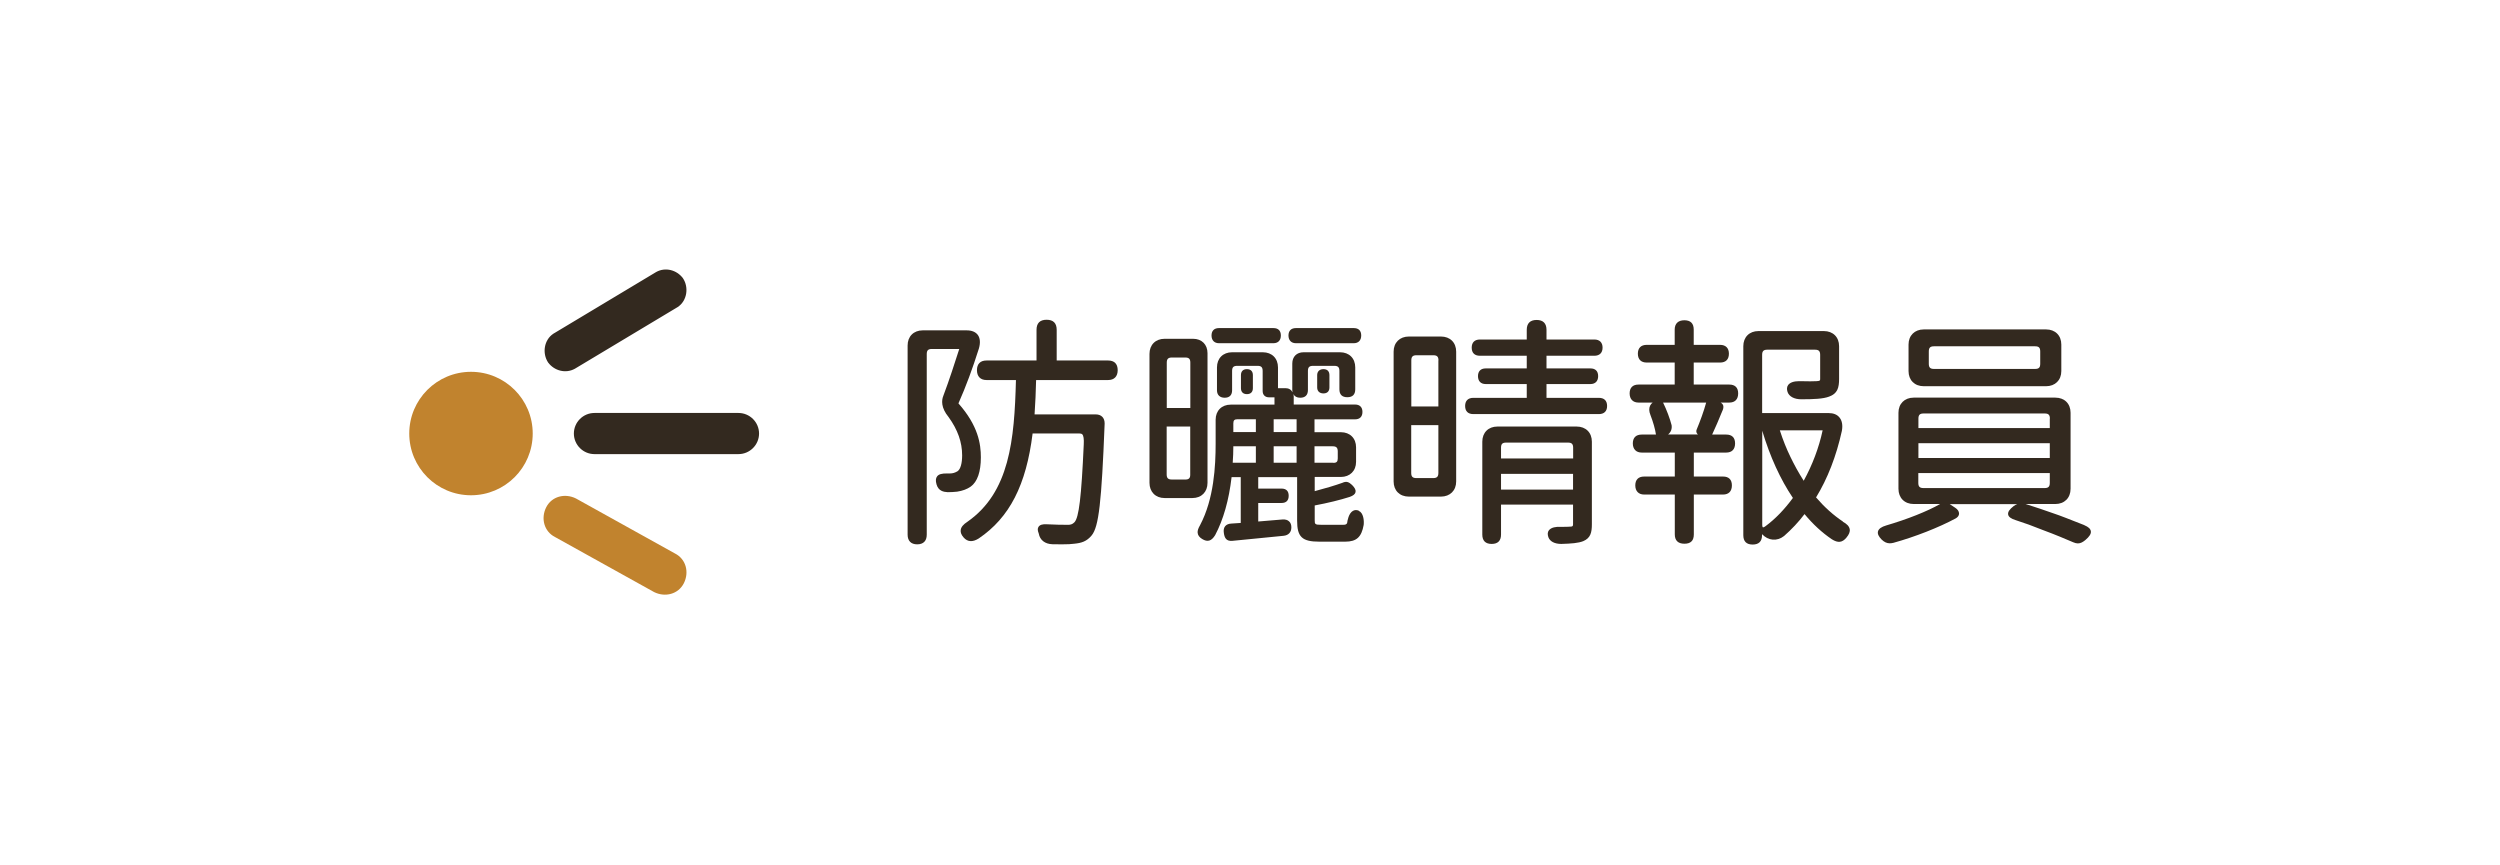
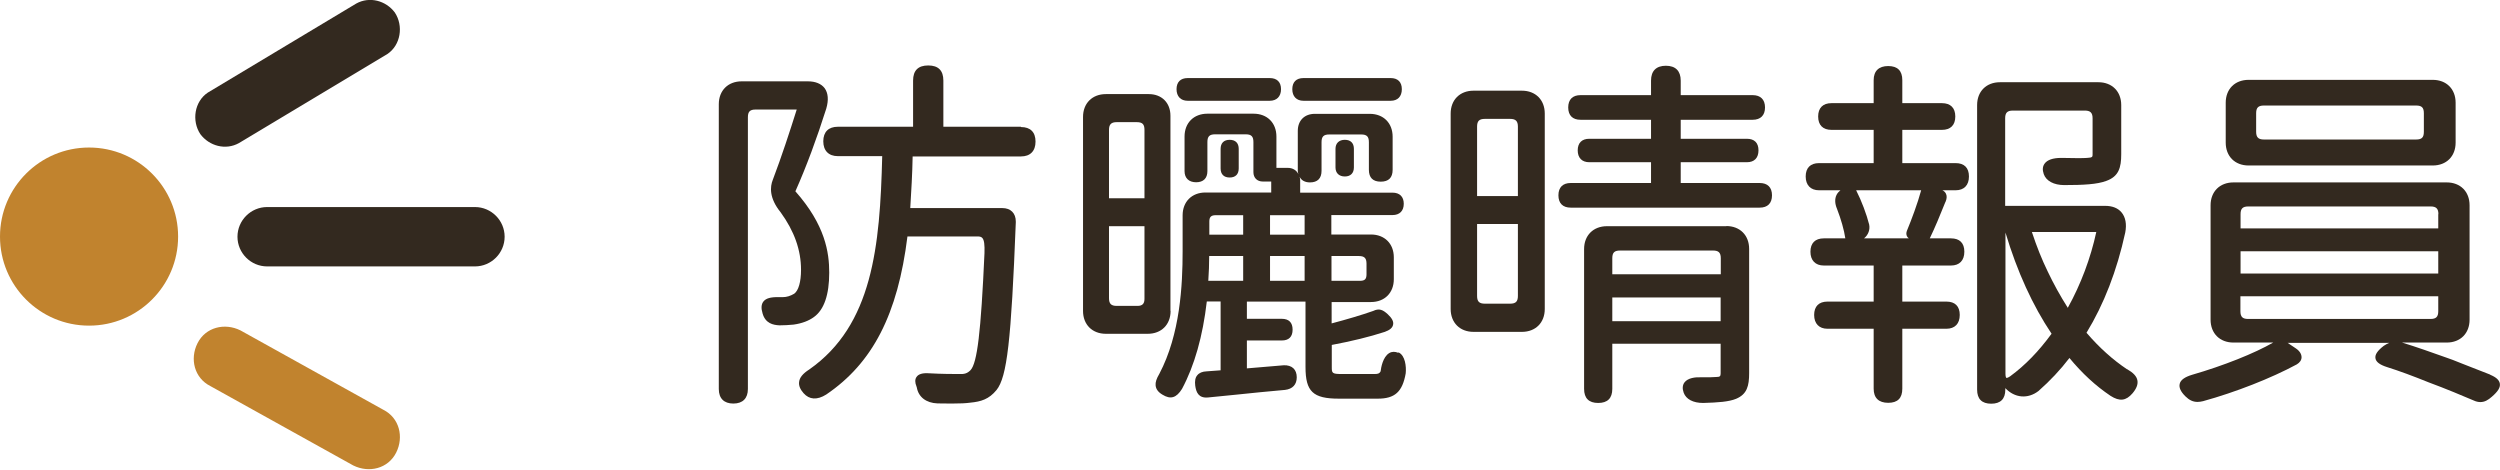
- <svg xmlns="http://www.w3.org/2000/svg" viewBox="0 0 243 84" role="img" data-asset="lockup-horizontal" data-concept="06-broadcast-mark">
+ <svg xmlns="http://www.w3.org/2000/svg" viewBox="0 0 168.44 31.61" role="img" data-asset="lockup-horizontal" data-concept="06-broadcast-mark">
  <g data-part="mark">
-     <circle cx="45.78" cy="42.14" r="6" fill="#C1832E" />
-     <path d="M55.88,35.84l10-6c.9-.6,1.1-1.9.5-2.8-.6-.8-1.7-1.1-2.6-.6l-10,6c-.9.6-1.1,1.9-.5,2.8.6.8,1.7,1.1,2.6.6Z" fill="#33291F" />
-     <path d="M57.78,44.14h14c1.1,0,2-.9,2-2s-.9-2-2-2h-14c-1.1,0-2,.9-2,2s.9,2,2,2Z" fill="#33291F" />
-     <path d="M53.95,52.2l9.63,5.35c1.07.53,2.35.21,2.89-.86s.21-2.35-.86-2.89h0l-9.63-5.35c-1.07-.53-2.35-.21-2.89.86s-.21,2.35.86,2.89Z" fill="#C1832E" />
+     <circle cx="6" cy="15.94" r="6" fill="#C1832E" />
+     <path d="M16.1,9.64l10-6c.9-.6,1.1-1.9.5-2.8-.6-.8-1.7-1.1-2.6-.6l-10,6c-.9.6-1.1,1.9-.5,2.8.6.8,1.7,1.1,2.6.6Z" fill="#33291F" />
+     <path d="M18,17.95h14c1.1,0,2-.9,2-2s-.9-2-2-2h-14c-1.1,0-2,.9-2,2s.9,2,2,2Z" fill="#33291F" />
+     <path d="M14.17,26.01l9.63,5.35c1.07.53,2.35.21,2.89-.86s.21-2.35-.86-2.89h0l-9.63-5.35c-1.07-.53-2.35-.21-2.89.86s-.21,2.35.86,2.89Z" fill="#C1832E" />
  </g>
  <g data-part="wordmark">
-     <path d="M107.71,35.04h-5v-2.98c0-.65-.33-.98-.98-.98s-.98.33-.98.98v2.98h-4.86c-.6,0-.93.33-.93.94s.34.96.93.96h2.86c-.15,5.85-.62,10.91-4.71,13.77-.42.27-.63.53-.66.82-.03.23.07.47.29.72.38.43.87.46,1.46.09,3-2.03,4.62-5.19,5.24-10.21h4.52c.15,0,.25.03.31.09.12.13.17.44.14.99-.23,5.12-.47,7.09-.9,7.55-.21.21-.39.27-.76.25-.32,0-1.08,0-1.92-.05-.41-.03-.68.05-.81.24-.11.15-.1.36,0,.61,0,.02.01.04.02.06.11.62.6,1.01,1.33,1.03.35,0,.66.01.92.01.54,0,.93-.02,1.2-.06.7-.07,1.21-.22,1.7-.82.68-.85.95-3.17,1.25-10.82v-.07c0-.53-.33-.86-.86-.86h-5.95c.07-1.12.13-2.22.15-3.34h7c.59,0,.93-.35.93-.96s-.33-.94-.93-.94Z" fill="#33291F" />
-     <path d="M95.34,44.46c0-1.3-.25-3.07-2.18-5.25.71-1.59,1.39-3.43,1.99-5.34.16-.55.12-1.01-.11-1.32-.22-.29-.59-.44-1.08-.44h-4.27c-.88,0-1.47.59-1.47,1.47v18.39c0,.6.33.94.93.94s.93-.33.93-.94v-17.55c0-.36.13-.5.5-.5h2.66,0c-.44,1.37-.98,3.05-1.54,4.53-.19.45-.25,1.18.51,2.1.88,1.22,1.31,2.43,1.31,3.71,0,.78-.16,1.34-.44,1.54-.25.15-.48.22-.74.22h-.28c-.5-.01-.81.07-.97.28-.14.18-.16.43-.06.78.18.64.68.74,1.09.76.31,0,.61-.02.91-.05.54-.08.98-.25,1.32-.49.65-.47.99-1.43.99-2.86Z" fill="#33291F" />
-     <path d="M117.37,46.93v-12.6c0-.84-.56-1.4-1.4-1.4h-2.77c-.88,0-1.47.59-1.47,1.47v12.53c0,.88.59,1.48,1.47,1.48h2.7c.88,0,1.47-.59,1.47-1.48ZM115.69,41.46v4.7c0,.31-.14.45-.45.45h-1.34c-.36,0-.5-.14-.5-.5v-4.65h2.28ZM113.41,39.66v-4.41c0-.36.14-.5.5-.5h1.29c.36,0,.5.13.5.5v4.41h-2.28Z" fill="#33291F" />
-     <path d="M128.03,36.46v1.2c0,.36.23.58.61.58s.58-.22.58-.58v-1.2c0-.37-.21-.58-.58-.58s-.61.22-.61.58Z" fill="#33291F" />
-     <path d="M118.48,33.36h5.3c.45,0,.72-.28.72-.75s-.26-.72-.72-.72h-5.3c-.46,0-.72.26-.72.72s.27.75.72.75Z" fill="#33291F" />
-     <path d="M132.08,49.64h0c-.21-.09-.41-.08-.58.02-.41.24-.53.94-.56,1.18-.06.13-.16.17-.38.17h-2.13c-.62,0-.64-.06-.64-.45v-1.43c1.28-.24,2.46-.53,3.4-.83.34-.12.53-.27.57-.47.04-.2-.07-.42-.34-.69-.3-.28-.54-.4-.94-.21-.73.26-1.7.55-2.69.81v-1.38h2.54c.88,0,1.48-.59,1.48-1.47v-1.41c0-.88-.59-1.47-1.48-1.47h-2.56v-1.25h3.94c.46,0,.72-.26.72-.72s-.26-.72-.72-.72h-5.96v-.8c0-.08-.02-.15-.04-.22.12.23.34.36.67.36.49,0,.75-.26.75-.75v-1.85c0-.36.13-.5.5-.5h2.06c.36,0,.5.13.5.5v1.78c0,.51.26.77.77.77s.77-.26.77-.77v-2.13c0-.88-.59-1.47-1.48-1.47h-3.54c-.67,0-1.1.43-1.1,1.1v2.58c0,.08.02.15.03.21-.13-.25-.37-.4-.69-.4h-.73v-2.02c0-.88-.59-1.47-1.48-1.47h-2.98c-.88,0-1.47.59-1.47,1.47v2.23c0,.45.28.72.75.72s.72-.26.72-.72v-1.88c0-.36.13-.5.5-.5h1.97c.36,0,.5.13.5.5v1.95c0,.37.24.61.61.61h.54v.71h-4.25c-.88,0-1.47.59-1.47,1.47v2.32c0,2.17-.16,5.36-1.51,7.92-.18.31-.26.54-.24.74.02.24.16.44.44.61.52.32.9.21,1.26-.37.8-1.51,1.34-3.4,1.6-5.64h.89v4.45l-.9.06c-.28.01-.48.1-.61.25-.13.16-.18.38-.13.68.06.41.2.81.83.75.57-.06,1.19-.12,1.83-.18.99-.1,2.06-.21,3.14-.31.49-.05.76-.35.76-.82,0-.25-.07-.45-.22-.58-.14-.14-.36-.2-.61-.19l-2.39.2v-1.8h2.26c.46,0,.7-.24.7-.7s-.24-.7-.7-.7h-2.26v-1.11h3.78v4.23c0,1.58.48,2.04,2.16,2.04h2.51c1.1,0,1.59-.44,1.8-1.63.05-.44-.03-1.17-.47-1.36ZM129.6,44.98h-1.83v-1.6h1.76c.36,0,.5.13.5.5v.68c0,.31-.11.43-.43.43ZM119.88,42v-.85c0-.29.11-.4.4-.4h1.79v1.25h-2.19ZM122.07,43.38v1.6h-2.25c.04-.54.06-1.09.06-1.6h2.19ZM123.8,42v-1.25h2.23v1.25h-2.23ZM123.8,44.98v-1.6h2.23v1.6h-2.23Z" fill="#33291F" />
-     <path d="M121.78,37.73v-1.27c0-.37-.21-.58-.58-.58s-.58.21-.58.58v1.27c0,.37.21.58.58.58s.58-.21.58-.58Z" fill="#33291F" />
-     <path d="M125.96,33.36h5.63c.45,0,.72-.28.72-.75s-.26-.72-.72-.72h-5.63c-.46,0-.72.26-.72.72s.27.75.72.75Z" fill="#33291F" />
-     <path d="M153.27,41.46h-7.72c-.88,0-1.47.59-1.47,1.47v9.03c0,.6.31.91.91.91s.91-.31.91-.91v-2.91h7v1.9c0,.18-.03.24-.28.24-.16.02-.52.02-.97.02-.38-.02-.87.04-1.1.34-.13.17-.14.39-.05.66.15.42.61.66,1.26.66.99-.03,1.65-.08,2.13-.27.71-.3.84-.83.84-1.65v-8.02c0-.88-.59-1.47-1.48-1.47ZM145.9,44.56v-1.04c0-.36.13-.5.5-.5h6.01c.36,0,.5.14.5.5v1.04h-7ZM152.9,46.06v1.53h-7v-1.53h7Z" fill="#33291F" />
-     <path d="M155.41,38.67h-5.09v-1.34h4.27c.47,0,.75-.28.75-.77s-.27-.75-.75-.75h-4.27v-1.23h4.65c.51,0,.8-.29.8-.79s-.29-.79-.8-.79h-4.65v-.94c0-.63-.33-.96-.96-.96s-.96.33-.96.96v.94h-4.55c-.51,0-.8.28-.8.79s.28.79.8.79h4.55v1.23h-3.99c-.48,0-.75.27-.75.75s.27.77.75.77h3.99v1.34h-5.19c-.51,0-.8.28-.8.79s.28.79.8.79h12.2c.51,0,.8-.28.8-.79s-.28-.79-.8-.79Z" fill="#33291F" />
-     <path d="M140.06,32.71h-3.12c-.88,0-1.48.59-1.48,1.47v12.62c0,.88.59,1.47,1.48,1.47h3.12c.88,0,1.48-.59,1.48-1.47v-12.62c0-.88-.59-1.47-1.48-1.47ZM139.81,41.32v4.65c0,.36-.14.5-.5.5h-1.64c-.36,0-.5-.14-.5-.5v-4.65h2.63ZM139.81,35.03v4.48h-2.63v-4.48c0-.36.14-.5.5-.5h1.64c.36,0,.5.14.5.5Z" fill="#33291F" />
-     <path d="M168.08,37.38h-3.45v-2.14h2.56c.56,0,.86-.31.86-.86s-.31-.86-.86-.86h-2.56v-1.48c0-.61-.31-.91-.91-.91s-.94.32-.94.91v1.48h-2.72c-.56,0-.86.31-.86.86s.31.86.86.86h2.72v2.14h-3.52c-.56,0-.86.31-.86.86s.32.89.86.89h1.38c-.11.08-.19.18-.25.3-.12.25-.11.56.03.9.26.67.46,1.37.54,1.91h-1.39c-.56,0-.86.31-.86.86s.32.89.86.89h3.22v2.33h-2.98c-.56,0-.86.31-.86.86s.32.89.86.89h2.98v3.87c0,.6.32.91.94.91s.91-.31.91-.91v-3.87h2.84c.55,0,.86-.32.86-.89s-.31-.86-.86-.86h-2.84v-2.33h3.15c.55,0,.86-.32.86-.89s-.31-.86-.86-.86h-1.37c.32-.67.67-1.51,1-2.32l.03-.06c.08-.21.09-.39.01-.53-.05-.09-.12-.15-.22-.2h.85c.55,0,.86-.32.86-.89s-.31-.86-.86-.86ZM162.49,41.36c-.18-.69-.49-1.52-.84-2.23h4.19c-.23.85-.62,1.9-.92,2.61-.05.12-.05.24,0,.34.03.06.07.11.12.15h-2.9c.29-.23.39-.58.34-.88Z" fill="#33291F" />
-     <path d="M179.14,50.7c-.93-.62-1.79-1.39-2.62-2.35,1.12-1.83,1.97-4.01,2.51-6.47.1-.55.02-1-.24-1.31-.23-.28-.59-.42-1.05-.42h-6.46v-5.66c0-.36.14-.5.5-.5h4.64c.36,0,.5.14.5.5v2.32c0,.18,0,.22-.37.24-.23.02-.82.02-1.58,0-.03,0-.07,0-.1,0-.51,0-.88.13-1.06.37-.13.18-.15.41-.06.68.15.44.65.71,1.33.71,1.24,0,2.13-.04,2.71-.26.81-.29.97-.85.97-1.73v-3.17c0-.88-.59-1.47-1.48-1.47h-6.36c-.88,0-1.47.59-1.47,1.47v18.37c0,.61.31.91.91.91s.91-.31.91-.91v-.1c.6.64,1.46.72,2.14.18.74-.65,1.41-1.36,1.99-2.13.83,1,1.7,1.8,2.66,2.45.59.37,1,.33,1.41-.16.26-.31.37-.58.32-.83-.05-.27-.26-.5-.67-.72ZM174.27,48.4c-.84,1.14-1.71,2.04-2.67,2.75-.15.11-.23.12-.25.11s-.06-.08-.06-.27v-9.12c.76,2.53,1.76,4.72,2.98,6.53ZM177.16,41.83c-.36,1.69-1,3.37-1.84,4.9-.5-.78-.92-1.55-1.3-2.34-.37-.76-.71-1.6-1.02-2.56h4.16Z" fill="#33291F" />
-     <path d="M186.99,37.54h11.89c.88,0,1.48-.59,1.48-1.47v-2.58c0-.88-.59-1.47-1.48-1.47h-11.89c-.88,0-1.48.59-1.48,1.47v2.58c0,.88.59,1.47,1.48,1.47ZM187.48,35.36v-1.2c0-.36.14-.5.5-.5h9.83c.36,0,.5.13.5.5v1.2c0,.36-.13.5-.5.5h-9.83c-.36,0-.5-.14-.5-.5Z" fill="#33291F" />
-     <path d="M202.59,51.04h0c-.54-.21-1.14-.44-1.76-.69l-.66-.25-.37-.13c-.97-.34-1.97-.69-2.91-.98h2.89c.88,0,1.48-.59,1.48-1.48v-7.39c0-.88-.59-1.47-1.48-1.47h-13.77c-.88,0-1.48.59-1.48,1.47v7.39c0,.88.59,1.48,1.48,1.48h2.57c-1.22.7-3.21,1.49-5.23,2.08-.48.14-.74.33-.81.58-.06.24.06.5.36.8.25.24.5.36.79.36.11,0,.23-.02.36-.05,2.09-.58,4.41-1.49,6.06-2.38.2-.12.31-.28.31-.46,0-.21-.13-.41-.38-.57l-.53-.35h6.57c-.12.05-.23.1-.35.19-.41.32-.58.57-.54.82.04.23.28.41.74.55.79.25,1.7.58,2.69.98,1.14.42,2.2.87,2.9,1.17.16.07.31.11.45.11.27,0,.5-.14.73-.33.4-.34.57-.61.53-.86-.04-.23-.23-.41-.63-.58ZM199.24,45.98v.96c0,.36-.14.5-.5.5h-11.78c-.36,0-.5-.14-.5-.5v-.96h12.77ZM199.24,43.08v1.44h-12.77v-1.44h12.77ZM199.24,40.69v.92h-12.77v-.92c0-.36.14-.5.5-.5h11.78c.36,0,.5.14.5.5Z" fill="#33291F" />
+     <path d="M68.78,8.54h-5.22v-3.11c0-.68-.34-1.02-1.02-1.02s-1.02.34-1.02,1.02v3.11h-5.07c-.63,0-.98.35-.98.98s.36,1,.98,1h2.99c-.15,6.1-.65,11.38-4.91,14.37-.44.28-.66.55-.69.85-.03.24.07.49.3.75.39.44.91.48,1.53.09,3.13-2.12,4.82-5.41,5.47-10.65h4.72c.16,0,.26.03.32.1.13.13.17.46.15,1.03-.24,5.34-.49,7.4-.94,7.88-.22.22-.41.28-.8.26-.34,0-1.12,0-2-.05-.42-.03-.71.05-.84.25-.11.16-.11.37,0,.64,0,.03.02.05.02.06.11.65.63,1.05,1.39,1.08.37,0,.68.01.96.01.57,0,.97-.02,1.25-.06.73-.07,1.26-.23,1.77-.85.71-.88.99-3.31,1.3-11.29v-.07c0-.56-.35-.9-.9-.9h-6.21c.07-1.17.14-2.31.16-3.48h7.3c.62,0,.98-.36.98-1s-.35-.98-.98-.98Z" fill="#33291F" />
+     <path d="M55.87,18.37c0-1.35-.26-3.2-2.28-5.48.74-1.66,1.45-3.58,2.08-5.57.17-.58.13-1.05-.11-1.38-.23-.3-.62-.46-1.13-.46h-4.46c-.92,0-1.54.62-1.54,1.54v19.19c0,.63.35.98.98.98s.98-.35.98-.98V7.9c0-.38.14-.52.52-.52h2.77,0c-.45,1.43-1.02,3.18-1.61,4.73-.19.47-.26,1.23.53,2.2.92,1.27,1.37,2.54,1.37,3.87,0,.81-.17,1.4-.46,1.61-.26.15-.5.23-.77.23h-.29c-.53-.01-.84.08-1.01.29-.15.19-.17.45-.06.81.19.67.71.78,1.14.8.32,0,.64-.02.95-.05.57-.08,1.03-.26,1.37-.51.68-.49,1.03-1.49,1.03-2.99Z" fill="#33291F" />
+     <path d="M78.86,20.94V7.8c0-.88-.59-1.46-1.46-1.46h-2.89c-.92,0-1.54.62-1.54,1.54v13.07c0,.92.62,1.54,1.54,1.54h2.82c.92,0,1.54-.62,1.54-1.54ZM77.11,15.24v4.9c0,.32-.14.47-.47.47h-1.4c-.37,0-.52-.14-.52-.52v-4.85h2.38ZM74.72,13.36v-4.61c0-.37.15-.52.52-.52h1.35c.38,0,.52.14.52.52v4.61h-2.38Z" fill="#33291F" />
+     <path d="M89.98,10.03v1.25c0,.38.24.61.63.61s.61-.23.61-.61v-1.25c0-.39-.22-.61-.61-.61s-.63.23-.63.61Z" fill="#33291F" />
+     <path d="M80.02,6.79h5.53c.47,0,.76-.29.76-.78s-.28-.75-.76-.75h-5.53c-.48,0-.75.27-.75.75s.28.78.75.78Z" fill="#33291F" />
+     <path d="M94.21,23.77h0c-.22-.09-.43-.09-.61.02-.43.26-.55.98-.58,1.23-.07.14-.17.18-.4.18h-2.23c-.65,0-.66-.07-.66-.47v-1.49c1.34-.25,2.56-.55,3.54-.87.36-.12.55-.28.59-.49.05-.21-.07-.44-.36-.71-.32-.29-.57-.42-.98-.22-.76.27-1.78.57-2.8.84v-1.44h2.65c.92,0,1.54-.62,1.54-1.54v-1.47c0-.92-.62-1.54-1.54-1.54h-2.67v-1.31h4.12c.48,0,.76-.28.76-.76s-.28-.75-.76-.75h-6.22v-.84c0-.09-.02-.16-.04-.23.12.24.36.38.7.38.51,0,.78-.27.78-.78v-1.93c0-.38.14-.52.52-.52h2.15c.38,0,.52.14.52.52v1.86c0,.53.27.8.8.8s.8-.27.8-.8v-2.23c0-.92-.62-1.54-1.54-1.54h-3.7c-.7,0-1.15.45-1.15,1.15v2.69c0,.08.02.15.04.22-.13-.26-.38-.42-.72-.42h-.76v-2.11c0-.92-.62-1.54-1.54-1.54h-3.11c-.92,0-1.54.62-1.54,1.54v2.33c0,.47.29.75.78.75s.76-.27.76-.75v-1.96c0-.38.14-.52.52-.52h2.06c.38,0,.52.14.52.52v2.03c0,.38.25.63.63.63h.57v.74h-4.43c-.92,0-1.54.62-1.54,1.54v2.42c0,2.27-.16,5.59-1.57,8.26-.19.32-.27.56-.25.77.02.25.17.46.46.63.55.34.94.22,1.32-.39.84-1.57,1.4-3.55,1.67-5.89h.93v4.64l-.94.07c-.29.01-.5.1-.63.26-.14.16-.18.4-.14.71.06.42.21.85.86.79.6-.06,1.24-.12,1.91-.19,1.04-.11,2.15-.22,3.28-.32.51-.06.79-.36.79-.85,0-.26-.08-.47-.23-.61-.15-.14-.38-.21-.64-.2l-2.49.21v-1.88h2.35c.48,0,.73-.25.73-.73s-.25-.73-.73-.73h-2.35v-1.16h3.95v4.41c0,1.65.5,2.13,2.25,2.13h2.62c1.15,0,1.66-.46,1.88-1.7.05-.46-.03-1.22-.49-1.42ZM91.62,18.92h-1.91v-1.67h1.84c.38,0,.52.14.52.52v.71c0,.33-.12.44-.44.44ZM81.48,15.81v-.89c0-.3.12-.42.42-.42h1.86v1.31h-2.28ZM83.76,17.25v1.67h-2.35c.04-.57.06-1.14.06-1.67h2.28ZM85.57,15.81v-1.31h2.33v1.31h-2.33ZM85.57,18.92v-1.67h2.33v1.67h-2.33Z" fill="#33291F" />
+     <path d="M83.46,11.35v-1.32c0-.39-.22-.61-.61-.61s-.61.22-.61.61v1.32c0,.39.22.61.61.61s.61-.22.61-.61Z" fill="#33291F" />
+     <path d="M87.82,6.79h5.88c.47,0,.75-.29.75-.78s-.28-.75-.75-.75h-5.88c-.48,0-.75.27-.75.75s.28.78.75.78Z" fill="#33291F" />
+     <path d="M116.32,15.24h-8.05c-.92,0-1.54.62-1.54,1.54v9.42c0,.63.32.95.95.95s.95-.32.95-.95v-3.04h7.3v1.99c0,.19-.04.25-.29.25-.16.02-.54.02-1.01.02-.4-.02-.91.04-1.14.35-.13.18-.15.41-.05.69.16.44.64.69,1.31.69,1.03-.03,1.73-.08,2.22-.28.74-.31.88-.87.88-1.73v-8.37c0-.92-.62-1.54-1.54-1.54ZM108.63,18.48v-1.08c0-.38.14-.52.52-.52h6.27c.37,0,.52.14.52.52v1.08h-7.3ZM115.93,20.04v1.6h-7.3v-1.6h7.3Z" fill="#33291F" />
+     <path d="M118.55,12.33h-5.31v-1.4h4.46c.5,0,.78-.29.78-.8s-.28-.78-.78-.78h-4.46v-1.28h4.85c.53,0,.83-.3.83-.83s-.3-.83-.83-.83h-4.85v-.98c0-.65-.35-1-1-1s-1,.35-1,1v.98h-4.75c-.53,0-.83.29-.83.83s.3.83.83.83h4.75v1.28h-4.16c-.5,0-.78.28-.78.78s.28.8.78.8h4.16v1.4h-5.41c-.53,0-.83.29-.83.83s.3.83.83.83h12.73c.53,0,.83-.29.83-.83s-.3-.83-.83-.83Z" fill="#33291F" />
+     <path d="M102.54,6.11h-3.26c-.92,0-1.54.62-1.54,1.54v13.17c0,.92.62,1.54,1.54,1.54h3.26c.92,0,1.54-.62,1.54-1.54V7.65c0-.92-.62-1.54-1.54-1.54ZM102.27,15.09v4.85c0,.37-.14.52-.52.52h-1.71c-.37,0-.52-.14-.52-.52v-4.85h2.75ZM102.27,8.53v4.68h-2.75v-4.68c0-.37.14-.52.52-.52h1.71c.37,0,.52.15.52.52Z" fill="#33291F" />
+     <path d="M131.77,10.99h-3.6v-2.24h2.67c.58,0,.9-.32.9-.9s-.32-.9-.9-.9h-2.67v-1.55c0-.63-.32-.95-.95-.95s-.98.33-.98.95v1.55h-2.84c-.58,0-.9.32-.9.9s.32.9.9.9h2.84v2.24h-3.68c-.58,0-.9.32-.9.9s.33.93.9.93h1.44c-.11.09-.2.19-.26.31-.13.26-.12.59.03.94.27.7.48,1.43.56,1.99h-1.45c-.58,0-.9.32-.9.9s.33.93.9.93h3.36v2.43h-3.11c-.58,0-.9.32-.9.9s.33.93.9.93h3.11v4.04c0,.62.34.95.98.95s.95-.32.95-.95v-4.04h2.97c.57,0,.9-.34.9-.93s-.32-.9-.9-.9h-2.97v-2.43h3.28c.57,0,.9-.34.9-.93s-.32-.9-.9-.9h-1.43c.34-.7.7-1.57,1.04-2.42l.03-.06c.09-.22.09-.4.01-.55-.05-.09-.12-.16-.23-.21h.89c.57,0,.9-.34.9-.93s-.32-.9-.9-.9ZM125.94,15.14c-.18-.71-.51-1.59-.88-2.32h4.38c-.24.89-.65,1.98-.96,2.73-.05.13-.05.25,0,.36.03.06.07.11.13.15h-3.02c.3-.24.41-.6.35-.91Z" fill="#33291F" />
+     <path d="M143.31,24.88c-.97-.65-1.86-1.45-2.73-2.46,1.17-1.91,2.05-4.18,2.61-6.75.11-.57.02-1.04-.25-1.36-.24-.29-.62-.44-1.1-.44h-6.74v-5.9c0-.37.14-.52.52-.52h4.85c.37,0,.52.15.52.52v2.42c0,.18,0,.23-.38.25-.24.02-.85.02-1.65,0-.04,0-.07,0-.1,0-.53,0-.92.13-1.1.38-.14.19-.16.42-.06.71.16.46.68.74,1.38.74,1.29,0,2.22-.05,2.83-.28.84-.3,1.01-.89,1.01-1.8v-3.31c0-.92-.62-1.54-1.54-1.54h-6.63c-.92,0-1.54.62-1.54,1.54v19.17c0,.63.32.95.95.95s.95-.32.95-.95v-.1c.63.67,1.52.75,2.24.19.77-.68,1.47-1.42,2.08-2.22.86,1.04,1.77,1.88,2.77,2.55.61.39,1.04.34,1.48-.17.27-.32.38-.61.33-.87-.05-.28-.28-.52-.7-.76ZM138.23,22.48c-.87,1.19-1.78,2.13-2.79,2.87-.16.11-.24.12-.26.11s-.06-.09-.06-.28v-9.51c.79,2.64,1.84,4.93,3.11,6.82ZM141.24,15.63c-.38,1.76-1.04,3.52-1.92,5.11-.52-.82-.96-1.62-1.35-2.44-.39-.8-.74-1.67-1.07-2.67h4.34Z" fill="#33291F" />
+     <path d="M151.5,11.15h12.41c.92,0,1.54-.62,1.54-1.54v-2.69c0-.92-.62-1.54-1.54-1.54h-12.41c-.92,0-1.54.62-1.54,1.54v2.69c0,.92.62,1.54,1.54,1.54ZM152.01,8.88v-1.25c0-.37.14-.52.52-.52h10.26c.38,0,.52.14.52.52v1.25c0,.38-.14.52-.52.52h-10.26c-.37,0-.52-.15-.52-.52Z" fill="#33291F" />
+     <path d="M167.78,25.24h0c-.56-.22-1.19-.46-1.84-.72l-.68-.27-.39-.14c-1.01-.36-2.05-.73-3.03-1.03h3.01c.92,0,1.54-.62,1.54-1.54v-7.71c0-.92-.62-1.54-1.54-1.54h-14.37c-.92,0-1.54.62-1.54,1.54v7.71c0,.92.62,1.54,1.54,1.54h2.68c-1.27.73-3.35,1.56-5.46,2.17-.5.15-.78.35-.84.61-.06.25.06.52.38.84.26.26.52.38.82.38.12,0,.24-.02.37-.05,2.18-.6,4.6-1.55,6.32-2.48.2-.12.32-.29.32-.48,0-.21-.13-.43-.39-.6l-.55-.37h6.85c-.12.05-.24.11-.37.2-.43.33-.61.6-.56.85.04.24.3.43.77.58.83.26,1.77.61,2.81,1.03,1.19.44,2.3.91,3.03,1.22.17.08.32.11.46.11.29,0,.52-.14.76-.35.42-.36.59-.63.55-.89-.04-.24-.24-.43-.65-.6ZM164.28,19.96v1.01c0,.37-.14.52-.52.52h-12.29c-.37,0-.52-.14-.52-.52v-1.01h13.32ZM164.28,16.93v1.5h-13.32v-1.5h13.32ZM164.28,14.43v.96h-13.32v-.96c0-.37.14-.52.52-.52h12.29c.37,0,.52.15.52.52Z" fill="#33291F" />
  </g>
</svg>
